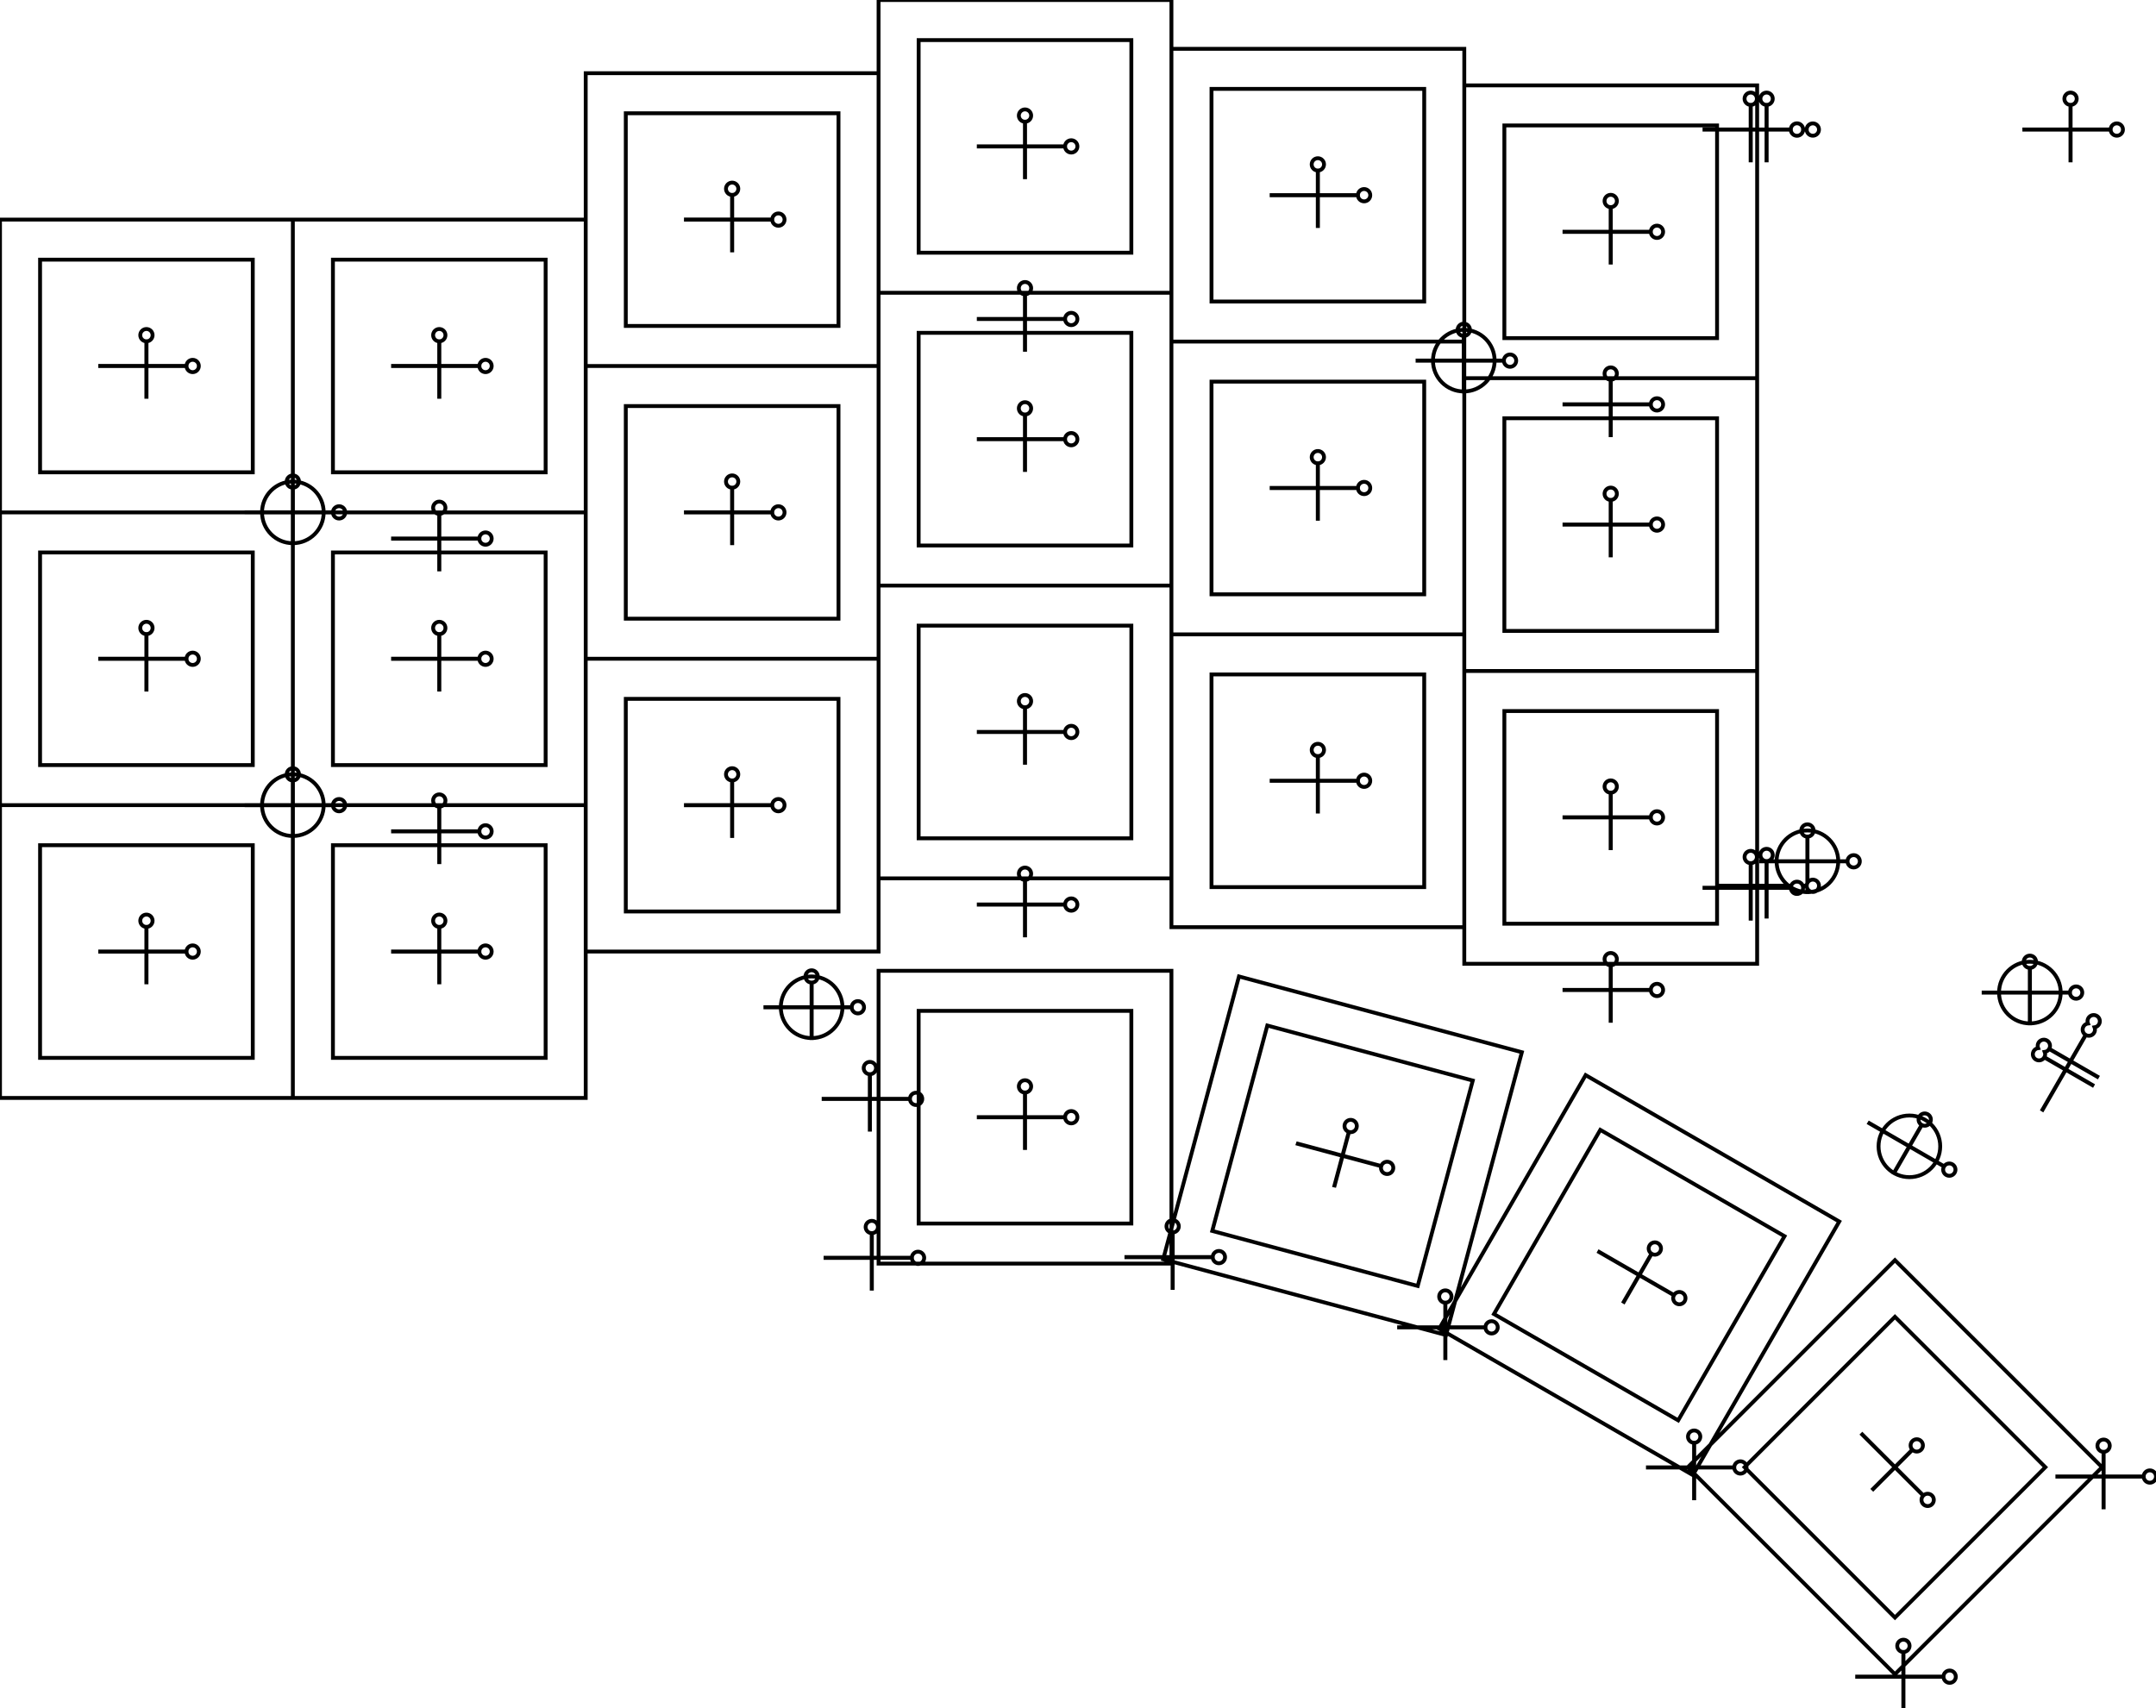
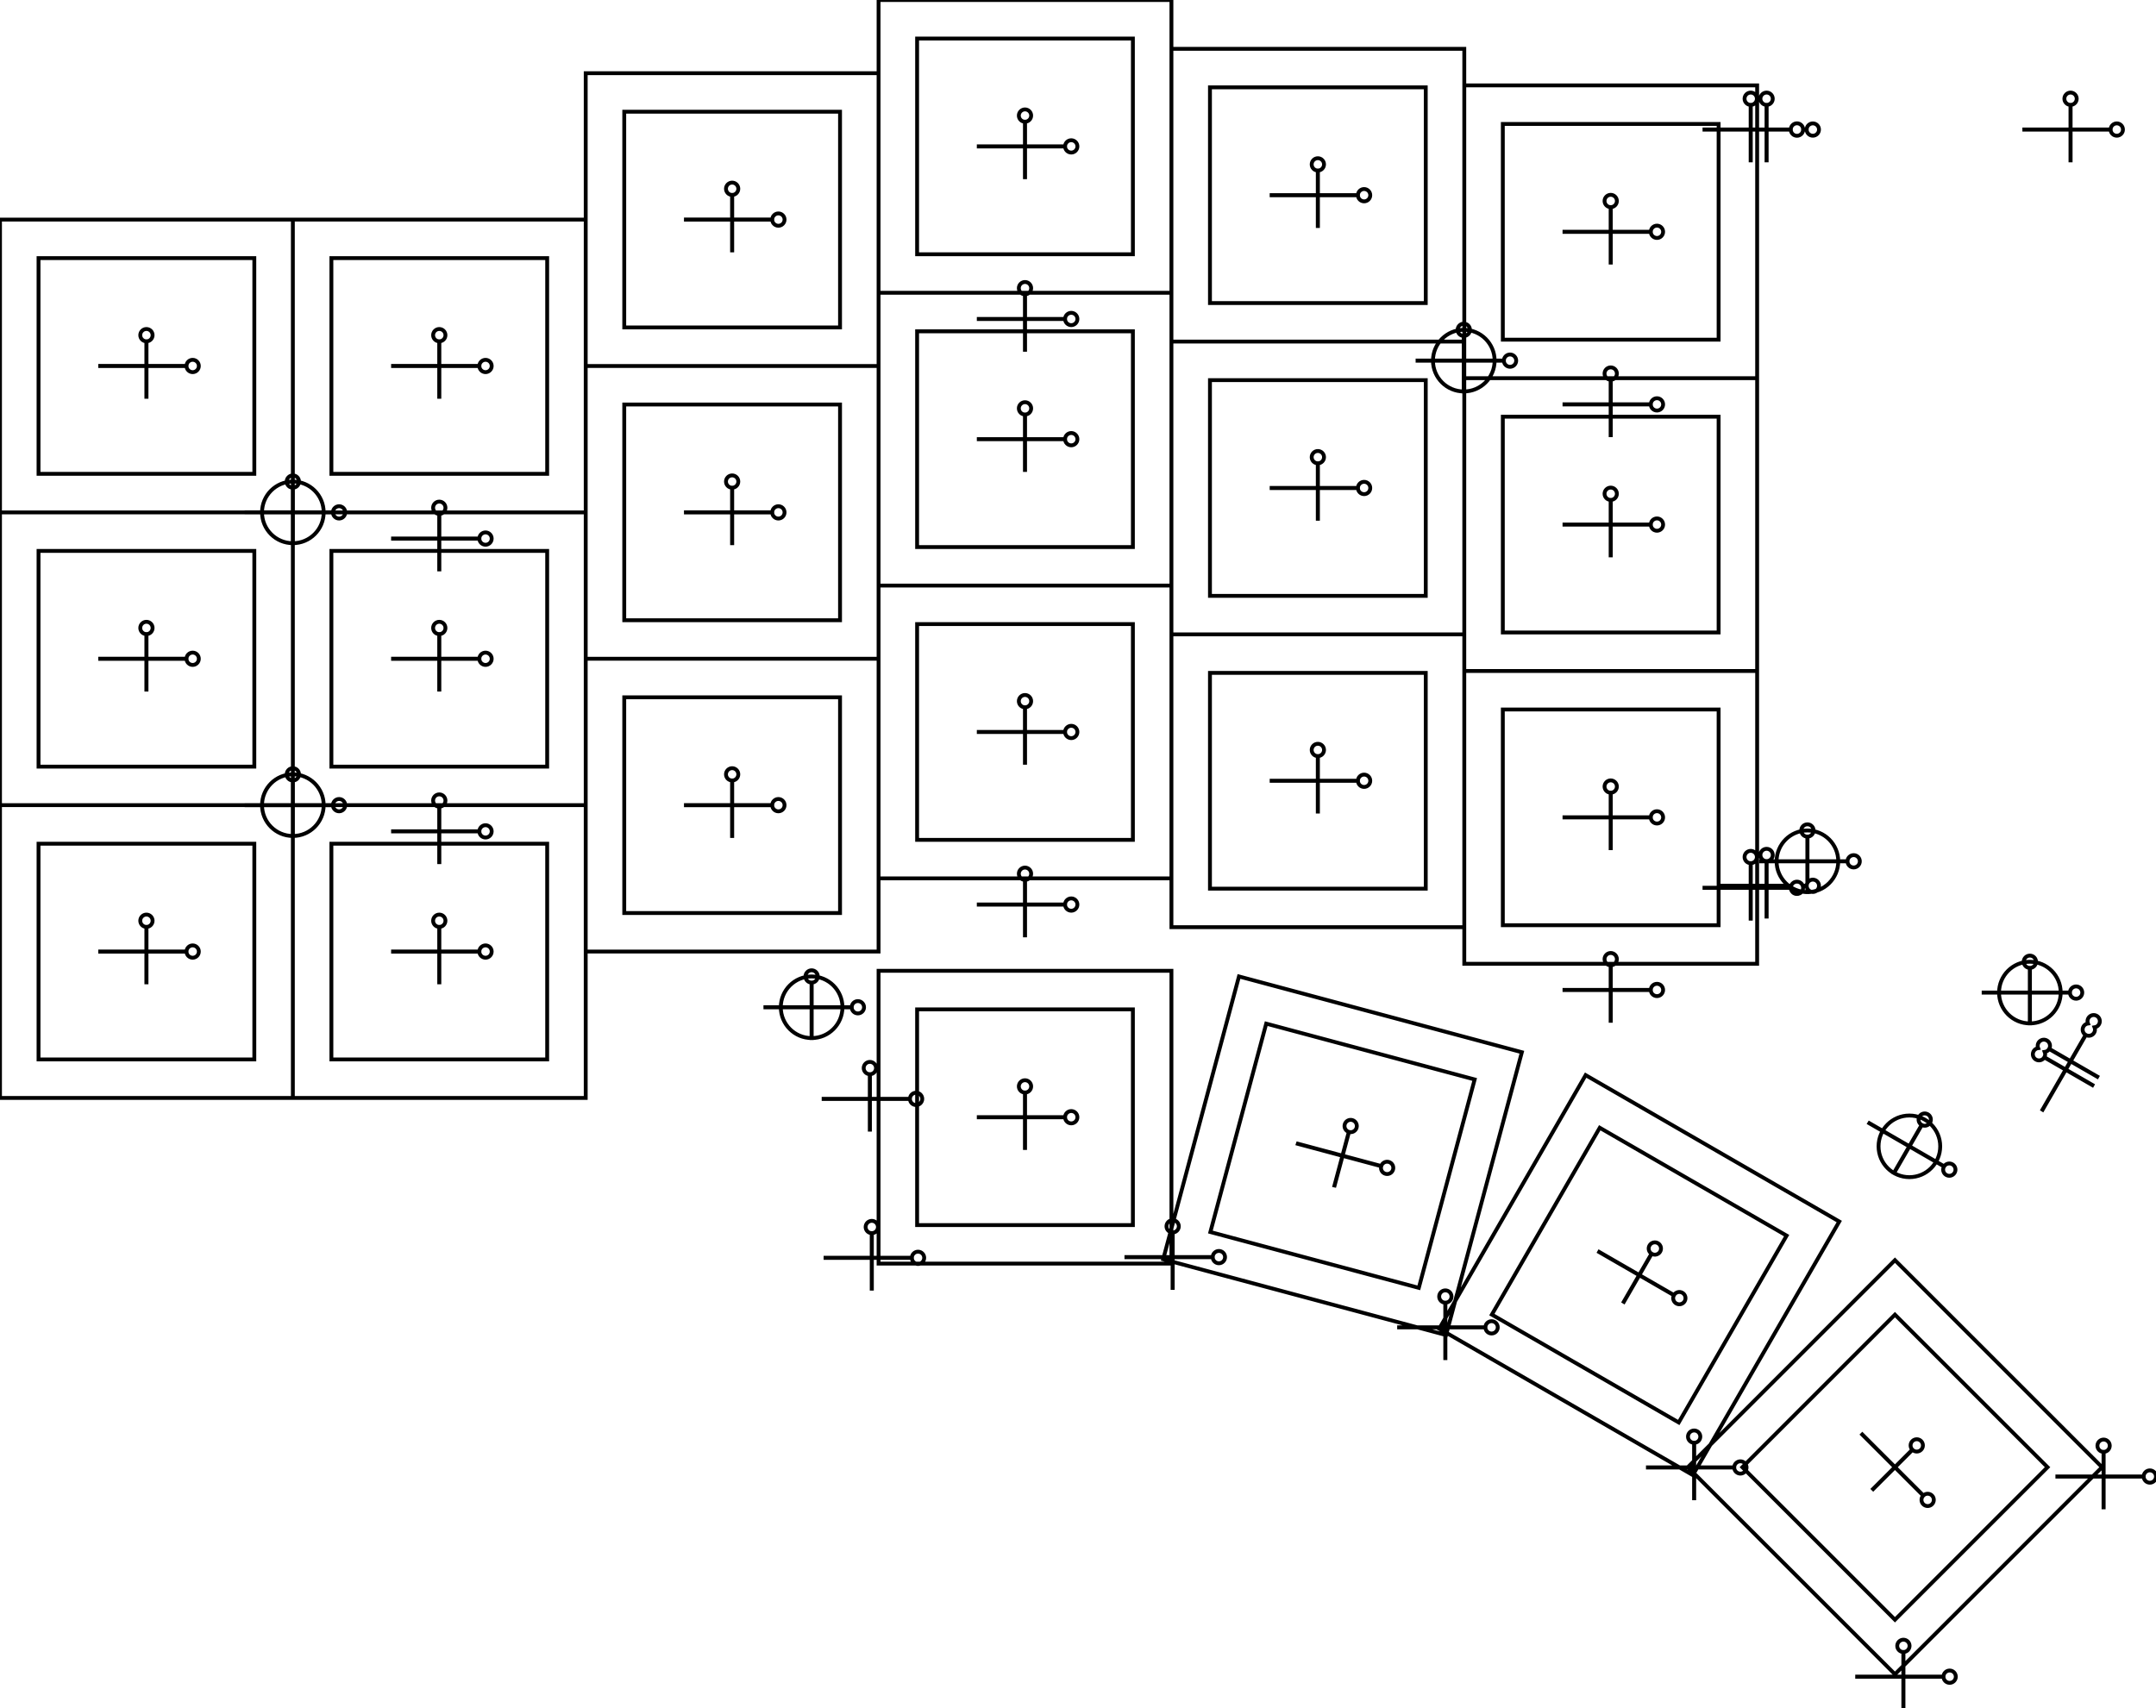
<svg xmlns="http://www.w3.org/2000/svg" width="139.877mm" height="110.806mm" viewBox="0 0 139.877 110.806">
  <g id="svgGroup" stroke-linecap="round" fill-rule="evenodd" font-size="9pt" stroke="#000" stroke-width="0.25mm" fill="none" style="stroke:#000;stroke-width:0.25mm;fill:none">
-     <path d="M 57 4.75 L 38 4.75 L 38 71.25 L 0 71.25 L 0 14.25 L 38 14.25 M 95 60.167 L 76 60.167 L 76 0 L 57 0 L 57 61.75 L 38 61.75 M 76 3.167 L 95 3.167 L 95 62.542 L 114 62.542 L 114 5.542 L 95 5.542 M 75.465 81.718 L 93.818 86.635 L 98.735 68.282 L 80.382 63.365 L 75.465 81.718 Z M 57 82 L 76 82 L 76 63 L 57 63 L 57 82 Z M 109.506 95.212 L 122.941 108.647 L 136.376 95.212 L 122.941 81.777 L 109.506 95.212 Z M 93.374 86.224 L 109.828 95.724 L 119.328 79.269 L 102.874 69.769 L 93.374 86.224 Z M 113.183 95.212 L 122.941 104.97 L 132.699 95.212 L 122.941 85.453 L 113.183 95.212 Z M 96.925 85.272 L 108.877 92.172 L 115.777 80.221 L 103.825 73.321 L 96.925 85.272 Z M 40.6 21.15 L 54.4 21.15 L 54.4 7.35 L 40.6 7.35 L 40.6 21.15 Z M 59.6 16.4 L 73.4 16.4 L 73.4 2.6 L 59.6 2.6 L 59.6 16.4 Z M 78.6 19.567 L 92.4 19.567 L 92.4 5.767 L 78.6 5.767 L 78.6 19.567 Z M 97.6 21.942 L 111.4 21.942 L 111.4 8.142 L 97.6 8.142 L 97.6 21.942 Z M 40.6 59.15 L 54.4 59.15 L 54.4 45.35 L 40.6 45.35 L 40.6 59.15 Z M 40.6 40.15 L 54.4 40.15 L 54.4 26.35 L 40.6 26.35 L 40.6 40.15 Z M 59.6 54.4 L 73.4 54.4 L 73.4 40.6 L 59.6 40.6 L 59.6 54.4 Z M 59.6 35.4 L 73.4 35.4 L 73.4 21.6 L 59.6 21.6 L 59.6 35.4 Z M 78.6 57.567 L 92.4 57.567 L 92.4 43.767 L 78.6 43.767 L 78.6 57.567 Z M 78.6 38.567 L 92.4 38.567 L 92.4 24.767 L 78.6 24.767 L 78.6 38.567 Z M 97.6 59.942 L 111.4 59.942 L 111.4 46.142 L 97.6 46.142 L 97.6 59.942 Z M 97.6 40.942 L 111.4 40.942 L 111.4 27.142 L 97.6 27.142 L 97.6 40.942 Z M 59.6 79.4 L 73.4 79.4 L 73.4 65.6 L 59.6 65.6 L 59.6 79.4 Z M 2.6 68.65 L 16.4 68.65 L 16.4 54.85 L 2.6 54.85 L 2.6 68.65 Z M 2.6 49.65 L 16.4 49.65 L 16.4 35.85 L 2.6 35.85 L 2.6 49.65 Z M 2.6 30.65 L 16.4 30.65 L 16.4 16.85 L 2.6 16.85 L 2.6 30.65 Z M 21.6 68.65 L 35.4 68.65 L 35.4 54.85 L 21.6 54.85 L 21.6 68.65 Z M 21.6 49.65 L 35.4 49.65 L 35.4 35.85 L 21.6 35.85 L 21.6 49.65 Z M 21.6 30.65 L 35.4 30.65 L 35.4 16.85 L 21.6 16.85 L 21.6 30.65 Z M 78.649 79.879 L 91.979 83.451 L 95.551 70.121 L 82.221 66.549 L 78.649 79.879 Z M 111.613 57.487 L 113.578 57.487 L 113.578 57.61 L 110.583 57.61 L 110.583 57.62 L 113.578 57.62 L 113.578 59.615 L 113.588 59.615 L 113.588 57.62 L 114.608 57.62 L 114.608 59.482 L 114.618 59.482 L 114.618 57.62 L 116.183 57.62 A 0.4 0.4 0 1 0 116.962 57.487 L 117.213 57.487 A 0.4 0.4 0 0 0 117.257 57.665 L 117.257 57.893 L 117.267 57.893 L 117.267 57.683 A 0.4 0.4 0 1 0 117.267 57.282 L 117.267 55.898 L 119.862 55.898 A 0.4 0.4 0 1 0 119.862 55.888 L 117.267 55.888 L 117.267 54.293 A 0.4 0.4 0 1 0 117.257 54.293 L 117.257 55.888 L 114.618 55.888 L 114.618 55.882 A 0.4 0.4 0 1 0 114.608 55.882 L 114.608 55.888 L 114.262 55.888 L 114.262 55.898 L 114.608 55.898 L 114.608 57.477 L 113.588 57.477 L 113.588 56.015 A 0.4 0.4 0 1 0 113.578 56.015 L 113.578 57.477 L 111.613 57.477 L 111.613 57.487 Z M 110.583 8.412 L 113.578 8.412 L 113.578 10.407 L 113.588 10.407 L 113.588 8.412 L 114.608 8.412 L 114.608 10.407 L 114.618 10.407 L 114.618 8.412 L 116.183 8.412 A 0.4 0.4 0 0 0 116.983 8.412 L 117.213 8.412 A 0.4 0.4 0 1 0 117.213 8.402 L 116.983 8.402 A 0.4 0.4 0 0 0 116.183 8.402 L 114.618 8.402 L 114.618 6.807 A 0.4 0.4 0 1 0 114.608 6.807 L 114.608 8.402 L 113.588 8.402 L 113.588 6.807 A 0.4 0.4 0 1 0 113.578 6.807 L 113.578 8.402 L 110.583 8.402 L 110.583 8.412 Z M 132.522 72.014 L 134.02 69.42 L 135.748 70.418 L 135.753 70.409 L 134.025 69.411 L 134.335 68.874 L 136.063 69.872 L 136.068 69.863 L 134.34 68.866 L 135.322 67.164 A 0.4 0.4 0 0 0 135.889 66.666 A 0.4 0.4 0 1 0 135.462 66.419 A 0.4 0.4 0 0 0 135.314 67.159 L 134.331 68.861 L 132.95 68.063 A 0.4 0.4 0 1 0 132.23 68.017 A 0.4 0.4 0 1 0 132.63 68.618 L 134.011 69.415 L 132.514 72.009 L 132.522 72.014 Z M 106.913 95.234 L 109.908 95.234 L 109.908 97.229 L 109.918 97.229 L 109.918 95.234 L 112.513 95.234 A 0.4 0.4 0 1 0 112.513 95.224 L 109.918 95.224 L 109.918 93.629 A 0.4 0.4 0 1 0 109.908 93.629 L 109.908 95.224 L 106.913 95.224 L 106.913 95.234 Z M 120.489 108.811 L 123.484 108.811 L 123.484 110.806 L 123.494 110.806 L 123.494 108.811 L 126.089 108.811 A 0.4 0.4 0 1 0 126.089 108.801 L 123.494 108.801 L 123.494 107.206 A 0.4 0.4 0 1 0 123.484 107.206 L 123.484 108.801 L 120.489 108.801 L 120.489 108.811 Z M 133.477 95.823 L 136.472 95.823 L 136.472 97.818 L 136.482 97.818 L 136.482 95.823 L 139.077 95.823 A 0.4 0.4 0 1 0 139.077 95.813 L 136.482 95.813 L 136.482 94.218 A 0.4 0.4 0 1 0 136.472 94.218 L 136.472 95.813 L 133.477 95.813 L 133.477 95.823 Z M 44.5 52.255 L 47.495 52.255 L 47.495 54.25 L 47.505 54.25 L 47.505 52.255 L 50.1 52.255 A 0.4 0.4 0 1 0 50.1 52.245 L 47.505 52.245 L 47.505 50.65 A 0.4 0.4 0 1 0 47.495 50.65 L 47.495 52.245 L 44.5 52.245 L 44.5 52.255 Z M 44.5 33.255 L 47.495 33.255 L 47.495 35.25 L 47.505 35.25 L 47.505 33.255 L 50.1 33.255 A 0.4 0.4 0 1 0 50.1 33.245 L 47.505 33.245 L 47.505 31.65 A 0.4 0.4 0 1 0 47.495 31.65 L 47.495 33.245 L 44.5 33.245 L 44.5 33.255 Z M 63.5 47.505 L 66.495 47.505 L 66.495 49.5 L 66.505 49.5 L 66.505 47.505 L 69.1 47.505 A 0.4 0.4 0 1 0 69.1 47.495 L 66.505 47.495 L 66.505 45.9 A 0.4 0.4 0 1 0 66.495 45.9 L 66.495 47.495 L 63.5 47.495 L 63.5 47.505 Z M 63.5 28.505 L 66.495 28.505 L 66.495 30.5 L 66.505 30.5 L 66.505 28.505 L 69.1 28.505 A 0.4 0.4 0 1 0 69.1 28.495 L 66.505 28.495 L 66.505 26.9 A 0.4 0.4 0 1 0 66.495 26.9 L 66.495 28.495 L 63.5 28.495 L 63.5 28.505 Z M 82.5 50.672 L 85.495 50.672 L 85.495 52.667 L 85.505 52.667 L 85.505 50.672 L 88.1 50.672 A 0.4 0.4 0 1 0 88.1 50.662 L 85.505 50.662 L 85.505 49.067 A 0.4 0.4 0 1 0 85.495 49.067 L 85.495 50.662 L 82.5 50.662 L 82.5 50.672 Z M 82.5 31.672 L 85.495 31.672 L 85.495 33.667 L 85.505 33.667 L 85.505 31.672 L 88.1 31.672 A 0.4 0.4 0 1 0 88.1 31.662 L 85.505 31.662 L 85.505 30.067 A 0.4 0.4 0 1 0 85.495 30.067 L 85.495 31.662 L 82.5 31.662 L 82.5 31.672 Z M 101.5 53.047 L 104.495 53.047 L 104.495 55.042 L 104.505 55.042 L 104.505 53.047 L 107.1 53.047 A 0.4 0.4 0 1 0 107.1 53.037 L 104.505 53.037 L 104.505 51.442 A 0.4 0.4 0 1 0 104.495 51.442 L 104.495 53.037 L 101.5 53.037 L 101.5 53.047 Z M 101.5 34.047 L 104.495 34.047 L 104.495 36.042 L 104.505 36.042 L 104.505 34.047 L 107.1 34.047 A 0.4 0.4 0 1 0 107.1 34.037 L 104.505 34.037 L 104.505 32.442 A 0.4 0.4 0 1 0 104.495 32.442 L 104.495 34.037 L 101.5 34.037 L 101.5 34.047 Z M 63.5 72.505 L 66.495 72.505 L 66.495 74.5 L 66.505 74.5 L 66.505 72.505 L 69.1 72.505 A 0.4 0.4 0 1 0 69.1 72.495 L 66.505 72.495 L 66.505 70.9 A 0.4 0.4 0 1 0 66.495 70.9 L 66.495 72.495 L 63.5 72.495 L 63.5 72.505 Z M 101.5 26.247 L 104.495 26.247 L 104.495 28.242 L 104.505 28.242 L 104.505 26.247 L 107.1 26.247 A 0.4 0.4 0 1 0 107.1 26.237 L 104.505 26.237 L 104.505 24.642 A 0.4 0.4 0 1 0 104.495 24.642 L 104.495 26.237 L 101.5 26.237 L 101.5 26.247 Z M 63.5 58.705 L 66.495 58.705 L 66.495 60.7 L 66.505 60.7 L 66.505 58.705 L 69.1 58.705 A 0.4 0.4 0 1 0 69.1 58.695 L 66.505 58.695 L 66.505 57.1 A 0.4 0.4 0 1 0 66.495 57.1 L 66.495 58.695 L 63.5 58.695 L 63.5 58.705 Z M 101.5 64.247 L 104.495 64.247 L 104.495 66.242 L 104.505 66.242 L 104.505 64.247 L 107.1 64.247 A 0.4 0.4 0 1 0 107.1 64.237 L 104.505 64.237 L 104.505 62.642 A 0.4 0.4 0 1 0 104.495 62.642 L 104.495 64.237 L 101.5 64.237 L 101.5 64.247 Z M 53.435 71.315 L 56.43 71.315 L 56.43 73.31 L 56.44 73.31 L 56.44 71.315 L 59.035 71.315 A 0.4 0.4 0 1 0 59.035 71.305 L 56.44 71.305 L 56.44 69.71 A 0.4 0.4 0 1 0 56.43 69.71 L 56.43 71.305 L 53.435 71.305 L 53.435 71.315 Z M 53.56 81.63 L 56.555 81.63 L 56.555 83.625 L 56.565 83.625 L 56.565 81.63 L 59.16 81.63 A 0.4 0.4 0 1 0 59.16 81.62 L 56.565 81.62 L 56.565 80.025 A 0.4 0.4 0 1 0 56.555 80.025 L 56.555 81.62 L 53.56 81.62 L 53.56 81.63 Z M 73.079 81.584 L 76.074 81.584 L 76.074 83.579 L 76.084 83.579 L 76.084 81.584 L 78.679 81.584 A 0.4 0.4 0 1 0 78.679 81.574 L 76.084 81.574 L 76.084 79.979 A 0.4 0.4 0 1 0 76.074 79.979 L 76.074 81.574 L 73.079 81.574 L 73.079 81.584 Z M 90.771 86.141 L 93.766 86.141 L 93.766 88.136 L 93.776 88.136 L 93.776 86.141 L 96.371 86.141 A 0.4 0.4 0 1 0 96.371 86.131 L 93.776 86.131 L 93.776 84.536 A 0.4 0.4 0 1 0 93.766 84.536 L 93.766 86.131 L 90.771 86.131 L 90.771 86.141 Z M 49.657 65.37 L 52.652 65.37 L 52.652 67.365 L 52.662 67.365 L 52.662 65.37 L 55.257 65.37 A 0.4 0.4 0 1 0 55.257 65.36 L 52.662 65.36 L 52.662 63.765 A 0.4 0.4 0 1 0 52.652 63.765 L 52.652 65.36 L 49.657 65.36 L 49.657 65.37 Z M 128.694 64.417 L 131.689 64.417 L 131.689 66.412 L 131.699 66.412 L 131.699 64.417 L 134.294 64.417 A 0.4 0.4 0 1 0 134.294 64.407 L 131.699 64.407 L 131.699 62.812 A 0.4 0.4 0 1 0 131.689 62.812 L 131.689 64.407 L 128.694 64.407 L 128.694 64.417 Z M 44.5 14.255 L 47.495 14.255 L 47.495 16.25 L 47.505 16.25 L 47.505 14.255 L 50.1 14.255 A 0.4 0.4 0 1 0 50.1 14.245 L 47.505 14.245 L 47.505 12.65 A 0.4 0.4 0 1 0 47.495 12.65 L 47.495 14.245 L 44.5 14.245 L 44.5 14.255 Z M 63.5 9.505 L 66.495 9.505 L 66.495 11.5 L 66.505 11.5 L 66.505 9.505 L 69.1 9.505 A 0.4 0.4 0 1 0 69.1 9.495 L 66.505 9.495 L 66.505 7.9 A 0.4 0.4 0 1 0 66.495 7.9 L 66.495 9.495 L 63.5 9.495 L 63.5 9.505 Z M 82.5 12.672 L 85.495 12.672 L 85.495 14.667 L 85.505 14.667 L 85.505 12.672 L 88.1 12.672 A 0.4 0.4 0 1 0 88.1 12.662 L 85.505 12.662 L 85.505 11.067 A 0.4 0.4 0 1 0 85.495 11.067 L 85.495 12.662 L 82.5 12.662 L 82.5 12.672 Z M 101.5 15.047 L 104.495 15.047 L 104.495 17.042 L 104.505 17.042 L 104.505 15.047 L 107.1 15.047 A 0.4 0.4 0 1 0 107.1 15.037 L 104.505 15.037 L 104.505 13.442 A 0.4 0.4 0 1 0 104.495 13.442 L 104.495 15.037 L 101.5 15.037 L 101.5 15.047 Z M 63.5 20.705 L 66.495 20.705 L 66.495 22.7 L 66.505 22.7 L 66.505 20.705 L 69.1 20.705 A 0.4 0.4 0 1 0 69.1 20.695 L 66.505 20.695 L 66.505 19.1 A 0.4 0.4 0 1 0 66.495 19.1 L 66.495 20.695 L 63.5 20.695 L 63.5 20.705 Z M 131.333 8.412 L 134.328 8.412 L 134.328 10.407 L 134.338 10.407 L 134.338 8.412 L 136.933 8.412 A 0.4 0.4 0 1 0 136.933 8.402 L 134.338 8.402 L 134.338 6.807 A 0.4 0.4 0 1 0 134.328 6.807 L 134.328 8.402 L 131.333 8.402 L 131.333 8.412 Z M 91.968 23.408 L 94.963 23.408 L 94.963 25.403 L 94.973 25.403 L 94.973 23.408 L 97.568 23.408 A 0.4 0.4 0 1 0 97.568 23.398 L 94.973 23.398 L 94.973 21.803 A 0.4 0.4 0 1 0 94.963 21.803 L 94.963 23.398 L 91.968 23.398 L 91.968 23.408 Z M 6.5 61.755 L 9.495 61.755 L 9.495 63.75 L 9.505 63.75 L 9.505 61.755 L 12.1 61.755 A 0.4 0.4 0 1 0 12.1 61.745 L 9.505 61.745 L 9.505 60.15 A 0.4 0.4 0 1 0 9.495 60.15 L 9.495 61.745 L 6.5 61.745 L 6.5 61.755 Z M 6.5 42.755 L 9.495 42.755 L 9.495 44.75 L 9.505 44.75 L 9.505 42.755 L 12.1 42.755 A 0.4 0.4 0 1 0 12.1 42.745 L 9.505 42.745 L 9.505 41.15 A 0.4 0.4 0 1 0 9.495 41.15 L 9.495 42.745 L 6.5 42.745 L 6.5 42.755 Z M 25.5 61.755 L 28.495 61.755 L 28.495 63.75 L 28.505 63.75 L 28.505 61.755 L 31.1 61.755 A 0.4 0.4 0 1 0 31.1 61.745 L 28.505 61.745 L 28.505 60.15 A 0.4 0.4 0 1 0 28.495 60.15 L 28.495 61.745 L 25.5 61.745 L 25.5 61.755 Z M 25.5 42.755 L 28.495 42.755 L 28.495 44.75 L 28.505 44.75 L 28.505 42.755 L 31.1 42.755 A 0.4 0.4 0 1 0 31.1 42.745 L 28.505 42.745 L 28.505 41.15 A 0.4 0.4 0 1 0 28.495 41.15 L 28.495 42.745 L 25.5 42.745 L 25.5 42.755 Z M 25.5 34.955 L 28.495 34.955 L 28.495 36.95 L 28.505 36.95 L 28.505 34.955 L 31.1 34.955 A 0.4 0.4 0 1 0 31.1 34.945 L 28.505 34.945 L 28.505 33.35 A 0.4 0.4 0 1 0 28.495 33.35 L 28.495 34.945 L 25.5 34.945 L 25.5 34.955 Z M 25.5 53.955 L 28.495 53.955 L 28.495 55.95 L 28.505 55.95 L 28.505 53.955 L 31.1 53.955 A 0.4 0.4 0 1 0 31.1 53.945 L 28.505 53.945 L 28.505 52.35 A 0.4 0.4 0 1 0 28.495 52.35 L 28.495 53.945 L 25.5 53.945 L 25.5 53.955 Z M 16 33.255 L 18.995 33.255 L 18.995 35.25 L 19.005 35.25 L 19.005 33.255 L 21.6 33.255 A 0.4 0.4 0 1 0 21.6 33.245 L 19.005 33.245 L 19.005 31.65 A 0.4 0.4 0 1 0 18.995 31.65 L 18.995 33.245 L 16 33.245 L 16 33.255 Z M 16 52.255 L 18.995 52.255 L 18.995 54.25 L 19.005 54.25 L 19.005 52.255 L 21.6 52.255 A 0.4 0.4 0 1 0 21.6 52.245 L 19.005 52.245 L 19.005 50.65 A 0.4 0.4 0 1 0 18.995 50.65 L 18.995 52.245 L 16 52.245 L 16 52.255 Z M 6.5 23.755 L 9.495 23.755 L 9.495 25.75 L 9.505 25.75 L 9.505 23.755 L 12.1 23.755 A 0.4 0.4 0 1 0 12.1 23.745 L 9.505 23.745 L 9.505 22.15 A 0.4 0.4 0 1 0 9.495 22.15 L 9.495 23.745 L 6.5 23.745 L 6.5 23.755 Z M 25.5 23.755 L 28.495 23.755 L 28.495 25.75 L 28.505 25.75 L 28.505 23.755 L 31.1 23.755 A 0.4 0.4 0 1 0 31.1 23.745 L 28.505 23.745 L 28.505 22.15 A 0.4 0.4 0 1 0 28.495 22.15 L 28.495 23.745 L 25.5 23.745 L 25.5 23.755 Z M 120.816 93.094 L 122.934 95.212 L 121.523 96.622 L 121.53 96.629 L 122.941 95.219 L 124.776 97.054 A 0.4 0.4 0 1 0 124.783 97.047 L 122.948 95.212 L 124.076 94.084 A 0.4 0.4 0 1 0 124.069 94.077 L 122.941 95.204 L 120.823 93.087 L 120.816 93.094 Z M 84.201 74.228 L 87.094 75.004 L 86.578 76.931 L 86.587 76.933 L 87.104 75.006 L 89.61 75.678 A 0.4 0.4 0 1 0 89.613 75.668 L 87.106 74.996 L 87.519 73.456 A 0.4 0.4 0 1 0 87.509 73.453 L 87.096 74.994 L 84.204 74.219 L 84.201 74.228 Z M 103.75 81.251 L 106.344 82.748 L 105.347 84.476 L 105.355 84.481 L 106.353 82.753 L 108.6 84.051 A 0.4 0.4 0 1 0 108.605 84.042 L 106.358 82.745 L 107.155 81.363 A 0.4 0.4 0 1 0 107.147 81.358 L 106.349 82.74 L 103.755 81.242 L 103.75 81.251 Z M 121.277 72.894 L 123.87 74.392 L 122.873 76.12 L 122.882 76.125 L 123.879 74.397 L 126.126 75.694 A 0.4 0.4 0 1 0 126.131 75.686 L 123.884 74.388 L 124.682 73.007 A 0.4 0.4 0 1 0 124.673 73.002 L 123.875 74.383 L 121.282 72.886 L 121.277 72.894 Z M 19 33.25 m -2 0 a 2 2 0 0 1 4 0 a 2 2 0 0 1 -4 0 z M 19 52.25 m -2 0 a 2 2 0 0 1 4 0 a 2 2 0 0 1 -4 0 z M 94.968 23.403 m -2 0 a 2 2 0 0 1 4 0 a 2 2 0 0 1 -4 0 z M 52.657 65.365 m -2 0 a 2 2 0 0 1 4 0 a 2 2 0 0 1 -4 0 z M 123.877 74.39 m -2 0 a 2 2 0 0 1 4 0 a 2 2 0 0 1 -4 0 z M 117.262 55.893 m -2 0 a 2 2 0 0 1 4 0 a 2 2 0 0 1 -4 0 z M 131.694 64.412 m -2 0 a 2 2 0 0 1 4 0 a 2 2 0 0 1 -4 0 z M 117.213 57.477 L 116.959 57.477 A 0.4 0.4 0 0 0 116.207 57.477 L 114.618 57.477 L 114.618 55.898 L 117.257 55.898 L 117.257 57.3 A 0.4 0.4 0 0 0 117.213 57.477 Z M 134.326 68.869 L 134.016 69.406 L 132.635 68.609 A 0.4 0.4 0 0 0 132.657 68.264 A 0.4 0.4 0 0 0 132.945 68.072 L 134.326 68.869 Z M 114.618 57.487 L 116.204 57.487 A 0.4 0.4 0 0 0 116.183 57.61 L 114.618 57.61 L 114.618 57.487 Z M 113.588 57.487 L 114.608 57.487 L 114.608 57.61 L 113.588 57.61 L 113.588 57.487 Z M 19 71.25 19 14.25 M 0 52.25 38 52.25 M 0 33.25 38 33.25 M 38 42.75 57 42.75 M 38 23.75 57 23.75 M 57 57 76 57 M 57 38 76 38 M 57 19 76 19 M 76 41.167 95 41.167 M 76 22.167 95 22.167 M 95 43.542 114 43.542 M 95 24.542 114 24.542" vector-effect="non-scaling-stroke" />
+     <path d="M 57 4.75 L 38 4.75 L 38 71.25 L 0 71.25 L 0 14.25 L 38 14.25 M 95 60.167 L 76 60.167 L 76 0 L 57 0 L 57 61.75 L 38 61.75 M 76 3.167 L 95 3.167 L 95 62.542 L 114 62.542 L 114 5.542 L 95 5.542 M 75.465 81.718 L 93.818 86.635 L 98.735 68.282 L 80.382 63.365 L 75.465 81.718 Z M 57 82 L 76 82 L 76 63 L 57 63 L 57 82 Z M 109.506 95.212 L 122.941 108.647 L 136.376 95.212 L 122.941 81.777 L 109.506 95.212 Z M 93.374 86.224 L 109.828 95.724 L 119.328 79.269 L 102.874 69.769 L 93.374 86.224 Z M 78.527 79.95 L 92.05 83.573 L 95.673 70.05 L 82.15 66.427 L 78.527 79.95 Z M 2.5 68.75 L 16.5 68.75 L 16.5 54.75 L 2.5 54.75 L 2.5 68.75 Z M 2.5 49.75 L 16.5 49.75 L 16.5 35.75 L 2.5 35.75 L 2.5 49.75 Z M 2.5 30.75 L 16.5 30.75 L 16.5 16.75 L 2.5 16.75 L 2.5 30.75 Z M 21.5 68.75 L 35.5 68.75 L 35.5 54.75 L 21.5 54.75 L 21.5 68.75 Z M 21.5 49.75 L 35.5 49.75 L 35.5 35.75 L 21.5 35.75 L 21.5 49.75 Z M 21.5 30.75 L 35.5 30.75 L 35.5 16.75 L 21.5 16.75 L 21.5 30.75 Z M 40.5 59.25 L 54.5 59.25 L 54.5 45.25 L 40.5 45.25 L 40.5 59.25 Z M 40.5 40.25 L 54.5 40.25 L 54.5 26.25 L 40.5 26.25 L 40.5 40.25 Z M 40.5 21.25 L 54.5 21.25 L 54.5 7.25 L 40.5 7.25 L 40.5 21.25 Z M 59.5 54.5 L 73.5 54.5 L 73.5 40.5 L 59.5 40.5 L 59.5 54.5 Z M 59.5 35.5 L 73.5 35.5 L 73.5 21.5 L 59.5 21.5 L 59.5 35.5 Z M 59.5 16.5 L 73.5 16.5 L 73.5 2.5 L 59.5 2.5 L 59.5 16.5 Z M 78.5 57.667 L 92.5 57.667 L 92.5 43.667 L 78.5 43.667 L 78.5 57.667 Z M 78.5 38.667 L 92.5 38.667 L 92.5 24.667 L 78.5 24.667 L 78.5 38.667 Z M 78.5 19.667 L 92.5 19.667 L 92.5 5.667 L 78.5 5.667 L 78.5 19.667 Z M 97.5 60.042 L 111.5 60.042 L 111.5 46.042 L 97.5 46.042 L 97.5 60.042 Z M 97.5 41.042 L 111.5 41.042 L 111.5 27.042 L 97.5 27.042 L 97.5 41.042 Z M 97.5 22.042 L 111.5 22.042 L 111.5 8.042 L 97.5 8.042 L 97.5 22.042 Z M 59.5 79.5 L 73.5 79.5 L 73.5 65.5 L 59.5 65.5 L 59.5 79.5 Z M 96.789 85.309 L 108.913 92.309 L 115.913 80.184 L 103.789 73.184 L 96.789 85.309 Z M 113.042 95.212 L 122.941 105.111 L 132.841 95.212 L 122.941 85.312 L 113.042 95.212 Z M 111.613 57.487 L 113.578 57.487 L 113.578 57.61 L 110.583 57.61 L 110.583 57.62 L 113.578 57.62 L 113.578 59.615 L 113.588 59.615 L 113.588 57.62 L 114.608 57.62 L 114.608 59.482 L 114.618 59.482 L 114.618 57.62 L 116.183 57.62 A 0.4 0.4 0 1 0 116.962 57.487 L 117.213 57.487 A 0.4 0.4 0 0 0 117.257 57.665 L 117.257 57.893 L 117.267 57.893 L 117.267 57.683 A 0.4 0.4 0 1 0 117.267 57.282 L 117.267 55.898 L 119.862 55.898 A 0.4 0.4 0 1 0 119.862 55.888 L 117.267 55.888 L 117.267 54.293 A 0.4 0.4 0 1 0 117.257 54.293 L 117.257 55.888 L 114.618 55.888 L 114.618 55.882 A 0.4 0.4 0 1 0 114.608 55.882 L 114.608 55.888 L 114.262 55.888 L 114.262 55.898 L 114.608 55.898 L 114.608 57.477 L 113.588 57.477 L 113.588 56.015 A 0.4 0.4 0 1 0 113.578 56.015 L 113.578 57.477 L 111.613 57.477 L 111.613 57.487 Z M 110.583 8.412 L 113.578 8.412 L 113.578 10.407 L 113.588 10.407 L 113.588 8.412 L 114.608 8.412 L 114.608 10.407 L 114.618 10.407 L 114.618 8.412 L 116.183 8.412 A 0.4 0.4 0 0 0 116.983 8.412 L 117.213 8.412 A 0.4 0.4 0 1 0 117.213 8.402 L 116.983 8.402 A 0.4 0.4 0 0 0 116.183 8.402 L 114.618 8.402 L 114.618 6.807 A 0.4 0.4 0 1 0 114.608 6.807 L 114.608 8.402 L 113.588 8.402 L 113.588 6.807 A 0.4 0.4 0 1 0 113.578 6.807 L 113.578 8.402 L 110.583 8.402 L 110.583 8.412 Z M 132.522 72.014 L 134.02 69.42 L 135.748 70.418 L 135.753 70.409 L 134.025 69.411 L 134.335 68.874 L 136.063 69.872 L 136.068 69.863 L 134.34 68.866 L 135.322 67.164 A 0.4 0.4 0 0 0 135.889 66.666 A 0.4 0.4 0 1 0 135.462 66.419 A 0.4 0.4 0 0 0 135.314 67.159 L 134.331 68.861 L 132.95 68.063 A 0.4 0.4 0 1 0 132.23 68.017 A 0.4 0.4 0 1 0 132.63 68.618 L 134.011 69.415 L 132.514 72.009 L 132.522 72.014 Z M 106.913 95.234 L 109.908 95.234 L 109.908 97.229 L 109.918 97.229 L 109.918 95.234 L 112.513 95.234 A 0.4 0.4 0 1 0 112.513 95.224 L 109.918 95.224 L 109.918 93.629 A 0.4 0.4 0 1 0 109.908 93.629 L 109.908 95.224 L 106.913 95.224 L 106.913 95.234 Z M 120.489 108.811 L 123.484 108.811 L 123.484 110.806 L 123.494 110.806 L 123.494 108.811 L 126.089 108.811 A 0.4 0.4 0 1 0 126.089 108.801 L 123.494 108.801 L 123.494 107.206 A 0.4 0.4 0 1 0 123.484 107.206 L 123.484 108.801 L 120.489 108.801 L 120.489 108.811 Z M 133.477 95.823 L 136.472 95.823 L 136.472 97.818 L 136.482 97.818 L 136.482 95.823 L 139.077 95.823 A 0.4 0.4 0 1 0 139.077 95.813 L 136.482 95.813 L 136.482 94.218 A 0.4 0.4 0 1 0 136.472 94.218 L 136.472 95.813 L 133.477 95.813 L 133.477 95.823 Z M 44.5 52.255 L 47.495 52.255 L 47.495 54.25 L 47.505 54.25 L 47.505 52.255 L 50.1 52.255 A 0.4 0.4 0 1 0 50.1 52.245 L 47.505 52.245 L 47.505 50.65 A 0.4 0.4 0 1 0 47.495 50.65 L 47.495 52.245 L 44.5 52.245 L 44.5 52.255 Z M 44.5 33.255 L 47.495 33.255 L 47.495 35.25 L 47.505 35.25 L 47.505 33.255 L 50.1 33.255 A 0.4 0.4 0 1 0 50.1 33.245 L 47.505 33.245 L 47.505 31.65 A 0.4 0.4 0 1 0 47.495 31.65 L 47.495 33.245 L 44.5 33.245 L 44.5 33.255 Z M 63.5 47.505 L 66.495 47.505 L 66.495 49.5 L 66.505 49.5 L 66.505 47.505 L 69.1 47.505 A 0.4 0.4 0 1 0 69.1 47.495 L 66.505 47.495 L 66.505 45.9 A 0.4 0.4 0 1 0 66.495 45.9 L 66.495 47.495 L 63.5 47.495 L 63.5 47.505 Z M 63.5 28.505 L 66.495 28.505 L 66.495 30.5 L 66.505 30.5 L 66.505 28.505 L 69.1 28.505 A 0.4 0.4 0 1 0 69.1 28.495 L 66.505 28.495 L 66.505 26.9 A 0.4 0.4 0 1 0 66.495 26.9 L 66.495 28.495 L 63.5 28.495 L 63.5 28.505 Z M 82.5 50.672 L 85.495 50.672 L 85.495 52.667 L 85.505 52.667 L 85.505 50.672 L 88.1 50.672 A 0.4 0.4 0 1 0 88.1 50.662 L 85.505 50.662 L 85.505 49.067 A 0.4 0.4 0 1 0 85.495 49.067 L 85.495 50.662 L 82.5 50.662 L 82.5 50.672 Z M 82.5 31.672 L 85.495 31.672 L 85.495 33.667 L 85.505 33.667 L 85.505 31.672 L 88.1 31.672 A 0.4 0.4 0 1 0 88.1 31.662 L 85.505 31.662 L 85.505 30.067 A 0.4 0.4 0 1 0 85.495 30.067 L 85.495 31.662 L 82.5 31.662 L 82.5 31.672 Z M 101.5 53.047 L 104.495 53.047 L 104.495 55.042 L 104.505 55.042 L 104.505 53.047 L 107.1 53.047 A 0.4 0.4 0 1 0 107.1 53.037 L 104.505 53.037 L 104.505 51.442 A 0.4 0.4 0 1 0 104.495 51.442 L 104.495 53.037 L 101.5 53.037 L 101.5 53.047 Z M 101.5 34.047 L 104.495 34.047 L 104.495 36.042 L 104.505 36.042 L 104.505 34.047 L 107.1 34.047 A 0.4 0.4 0 1 0 107.1 34.037 L 104.505 34.037 L 104.505 32.442 A 0.4 0.4 0 1 0 104.495 32.442 L 104.495 34.037 L 101.5 34.037 L 101.5 34.047 Z M 63.5 72.505 L 66.495 72.505 L 66.495 74.5 L 66.505 74.5 L 66.505 72.505 L 69.1 72.505 A 0.4 0.4 0 1 0 69.1 72.495 L 66.505 72.495 L 66.505 70.9 A 0.4 0.4 0 1 0 66.495 70.9 L 66.495 72.495 L 63.5 72.495 L 63.5 72.505 Z M 101.5 26.247 L 104.495 26.247 L 104.495 28.242 L 104.505 28.242 L 104.505 26.247 L 107.1 26.247 A 0.4 0.4 0 1 0 107.1 26.237 L 104.505 26.237 L 104.505 24.642 A 0.4 0.4 0 1 0 104.495 24.642 L 104.495 26.237 L 101.5 26.237 L 101.5 26.247 Z M 63.5 58.705 L 66.495 58.705 L 66.495 60.7 L 66.505 60.7 L 66.505 58.705 L 69.1 58.705 A 0.4 0.4 0 1 0 69.1 58.695 L 66.505 58.695 L 66.505 57.1 A 0.4 0.4 0 1 0 66.495 57.1 L 66.495 58.695 L 63.5 58.695 L 63.5 58.705 Z M 101.5 64.247 L 104.495 64.247 L 104.495 66.242 L 104.505 66.242 L 104.505 64.247 L 107.1 64.247 A 0.4 0.4 0 1 0 107.1 64.237 L 104.505 64.237 L 104.505 62.642 A 0.4 0.4 0 1 0 104.495 62.642 L 104.495 64.237 L 101.5 64.237 L 101.5 64.247 Z M 53.435 71.315 L 56.43 71.315 L 56.43 73.31 L 56.44 73.31 L 56.44 71.315 L 59.035 71.315 A 0.4 0.4 0 1 0 59.035 71.305 L 56.44 71.305 L 56.44 69.71 A 0.4 0.4 0 1 0 56.43 69.71 L 56.43 71.305 L 53.435 71.305 L 53.435 71.315 Z M 53.56 81.63 L 56.555 81.63 L 56.555 83.625 L 56.565 83.625 L 56.565 81.63 L 59.16 81.63 A 0.4 0.4 0 1 0 59.16 81.62 L 56.565 81.62 L 56.565 80.025 A 0.4 0.4 0 1 0 56.555 80.025 L 56.555 81.62 L 53.56 81.62 L 53.56 81.63 Z M 73.079 81.584 L 76.074 81.584 L 76.074 83.579 L 76.084 83.579 L 76.084 81.584 L 78.679 81.584 A 0.4 0.4 0 1 0 78.679 81.574 L 76.084 81.574 L 76.084 79.979 A 0.4 0.4 0 1 0 76.074 79.979 L 76.074 81.574 L 73.079 81.574 L 73.079 81.584 Z M 90.771 86.141 L 93.766 86.141 L 93.766 88.136 L 93.776 88.136 L 93.776 86.141 L 96.371 86.141 A 0.4 0.4 0 1 0 96.371 86.131 L 93.776 86.131 L 93.776 84.536 A 0.4 0.4 0 1 0 93.766 84.536 L 93.766 86.131 L 90.771 86.131 L 90.771 86.141 Z M 49.657 65.37 L 52.652 65.37 L 52.652 67.365 L 52.662 67.365 L 52.662 65.37 L 55.257 65.37 A 0.4 0.4 0 1 0 55.257 65.36 L 52.662 65.36 L 52.662 63.765 A 0.4 0.4 0 1 0 52.652 63.765 L 52.652 65.36 L 49.657 65.36 L 49.657 65.37 Z M 128.694 64.417 L 131.689 64.417 L 131.689 66.412 L 131.699 66.412 L 131.699 64.417 L 134.294 64.417 A 0.4 0.4 0 1 0 134.294 64.407 L 131.699 64.407 L 131.699 62.812 A 0.4 0.4 0 1 0 131.689 62.812 L 131.689 64.407 L 128.694 64.407 L 128.694 64.417 Z M 44.5 14.255 L 47.495 14.255 L 47.495 16.25 L 47.505 16.25 L 47.505 14.255 L 50.1 14.255 A 0.4 0.4 0 1 0 50.1 14.245 L 47.505 14.245 L 47.505 12.65 A 0.4 0.4 0 1 0 47.495 12.65 L 47.495 14.245 L 44.5 14.245 L 44.5 14.255 Z M 63.5 9.505 L 66.495 9.505 L 66.495 11.5 L 66.505 11.5 L 66.505 9.505 L 69.1 9.505 A 0.4 0.4 0 1 0 69.1 9.495 L 66.505 9.495 L 66.505 7.9 A 0.4 0.4 0 1 0 66.495 7.9 L 66.495 9.495 L 63.5 9.495 L 63.5 9.505 Z M 82.5 12.672 L 85.495 12.672 L 85.495 14.667 L 85.505 14.667 L 85.505 12.672 L 88.1 12.672 A 0.4 0.4 0 1 0 88.1 12.662 L 85.505 12.662 L 85.505 11.067 A 0.4 0.4 0 1 0 85.495 11.067 L 85.495 12.662 L 82.5 12.662 L 82.5 12.672 Z M 101.5 15.047 L 104.495 15.047 L 104.495 17.042 L 104.505 17.042 L 104.505 15.047 L 107.1 15.047 A 0.4 0.4 0 1 0 107.1 15.037 L 104.505 15.037 L 104.505 13.442 A 0.4 0.4 0 1 0 104.495 13.442 L 104.495 15.037 L 101.5 15.037 L 101.5 15.047 Z M 63.5 20.705 L 66.495 20.705 L 66.495 22.7 L 66.505 22.7 L 66.505 20.705 L 69.1 20.705 A 0.4 0.4 0 1 0 69.1 20.695 L 66.505 20.695 L 66.505 19.1 A 0.4 0.4 0 1 0 66.495 19.1 L 66.495 20.695 L 63.5 20.695 L 63.5 20.705 Z M 131.333 8.412 L 134.328 8.412 L 134.328 10.407 L 134.338 10.407 L 134.338 8.412 L 136.933 8.412 A 0.4 0.4 0 1 0 136.933 8.402 L 134.338 8.402 L 134.338 6.807 A 0.4 0.4 0 1 0 134.328 6.807 L 134.328 8.402 L 131.333 8.402 L 131.333 8.412 Z M 91.968 23.408 L 94.963 23.408 L 94.963 25.403 L 94.973 25.403 L 94.973 23.408 L 97.568 23.408 A 0.4 0.4 0 1 0 97.568 23.398 L 94.973 23.398 L 94.973 21.803 A 0.4 0.4 0 1 0 94.963 21.803 L 94.963 23.398 L 91.968 23.398 L 91.968 23.408 Z M 6.5 61.755 L 9.495 61.755 L 9.495 63.75 L 9.505 63.75 L 9.505 61.755 L 12.1 61.755 A 0.4 0.4 0 1 0 12.1 61.745 L 9.505 61.745 L 9.505 60.15 A 0.4 0.4 0 1 0 9.495 60.15 L 9.495 61.745 L 6.5 61.745 L 6.5 61.755 Z M 6.5 42.755 L 9.495 42.755 L 9.495 44.75 L 9.505 44.75 L 9.505 42.755 L 12.1 42.755 A 0.4 0.4 0 1 0 12.1 42.745 L 9.505 42.745 L 9.505 41.15 A 0.4 0.4 0 1 0 9.495 41.15 L 9.495 42.745 L 6.5 42.745 L 6.5 42.755 Z M 25.5 61.755 L 28.495 61.755 L 28.495 63.75 L 28.505 63.75 L 28.505 61.755 L 31.1 61.755 A 0.4 0.4 0 1 0 31.1 61.745 L 28.505 61.745 L 28.505 60.15 A 0.4 0.4 0 1 0 28.495 60.15 L 28.495 61.745 L 25.5 61.745 L 25.5 61.755 Z M 25.5 42.755 L 28.495 42.755 L 28.495 44.75 L 28.505 44.75 L 28.505 42.755 L 31.1 42.755 A 0.4 0.4 0 1 0 31.1 42.745 L 28.505 42.745 L 28.505 41.15 A 0.4 0.4 0 1 0 28.495 41.15 L 28.495 42.745 L 25.5 42.745 L 25.5 42.755 Z M 25.5 34.955 L 28.495 34.955 L 28.495 36.95 L 28.505 36.95 L 28.505 34.955 L 31.1 34.955 A 0.4 0.4 0 1 0 31.1 34.945 L 28.505 34.945 L 28.505 33.35 A 0.4 0.4 0 1 0 28.495 33.35 L 28.495 34.945 L 25.5 34.945 L 25.5 34.955 Z M 25.5 53.955 L 28.495 53.955 L 28.495 55.95 L 28.505 55.95 L 28.505 53.955 L 31.1 53.955 A 0.4 0.4 0 1 0 31.1 53.945 L 28.505 53.945 L 28.505 52.35 A 0.4 0.4 0 1 0 28.495 52.35 L 28.495 53.945 L 25.5 53.945 L 25.5 53.955 Z M 16 33.255 L 18.995 33.255 L 18.995 35.25 L 19.005 35.25 L 19.005 33.255 L 21.6 33.255 A 0.4 0.4 0 1 0 21.6 33.245 L 19.005 33.245 L 19.005 31.65 A 0.4 0.4 0 1 0 18.995 31.65 L 18.995 33.245 L 16 33.245 L 16 33.255 Z M 16 52.255 L 18.995 52.255 L 18.995 54.25 L 19.005 54.25 L 19.005 52.255 L 21.6 52.255 A 0.4 0.4 0 1 0 21.6 52.245 L 19.005 52.245 L 19.005 50.65 A 0.4 0.4 0 1 0 18.995 50.65 L 18.995 52.245 L 16 52.245 L 16 52.255 Z M 6.5 23.755 L 9.495 23.755 L 9.495 25.75 L 9.505 25.75 L 9.505 23.755 L 12.1 23.755 A 0.4 0.4 0 1 0 12.1 23.745 L 9.505 23.745 L 9.505 22.15 A 0.4 0.4 0 1 0 9.495 22.15 L 9.495 23.745 L 6.5 23.745 L 6.5 23.755 Z M 25.5 23.755 L 28.495 23.755 L 28.495 25.75 L 28.505 25.75 L 28.505 23.755 L 31.1 23.755 A 0.4 0.4 0 1 0 31.1 23.745 L 28.505 23.745 L 28.505 22.15 A 0.4 0.4 0 1 0 28.495 22.15 L 28.495 23.745 L 25.5 23.745 L 25.5 23.755 Z M 120.816 93.094 L 122.934 95.212 L 121.523 96.622 L 121.53 96.629 L 122.941 95.219 L 124.776 97.054 A 0.4 0.4 0 1 0 124.783 97.047 L 122.948 95.212 L 124.076 94.084 A 0.4 0.4 0 1 0 124.069 94.077 L 122.941 95.204 L 120.823 93.087 L 120.816 93.094 Z M 84.201 74.228 L 87.094 75.004 L 86.578 76.931 L 86.587 76.933 L 87.104 75.006 L 89.61 75.678 A 0.4 0.4 0 1 0 89.613 75.668 L 87.106 74.996 L 87.519 73.456 A 0.4 0.4 0 1 0 87.509 73.453 L 87.096 74.994 L 84.204 74.219 L 84.201 74.228 Z M 103.75 81.251 L 106.344 82.748 L 105.347 84.476 L 105.355 84.481 L 106.353 82.753 L 108.6 84.051 A 0.4 0.4 0 1 0 108.605 84.042 L 106.358 82.745 L 107.155 81.363 A 0.4 0.4 0 1 0 107.147 81.358 L 106.349 82.74 L 103.755 81.242 L 103.75 81.251 Z M 121.277 72.894 L 123.87 74.392 L 122.873 76.12 L 122.882 76.125 L 123.879 74.397 L 126.126 75.694 A 0.4 0.4 0 1 0 126.131 75.686 L 123.884 74.388 L 124.682 73.007 A 0.4 0.4 0 1 0 124.673 73.002 L 123.875 74.383 L 121.282 72.886 L 121.277 72.894 Z M 19 33.25 m -2 0 a 2 2 0 0 1 4 0 a 2 2 0 0 1 -4 0 z M 19 52.25 m -2 0 a 2 2 0 0 1 4 0 a 2 2 0 0 1 -4 0 z M 94.968 23.403 m -2 0 a 2 2 0 0 1 4 0 a 2 2 0 0 1 -4 0 z M 52.657 65.365 m -2 0 a 2 2 0 0 1 4 0 a 2 2 0 0 1 -4 0 z M 123.877 74.39 m -2 0 a 2 2 0 0 1 4 0 a 2 2 0 0 1 -4 0 z M 117.262 55.893 m -2 0 a 2 2 0 0 1 4 0 a 2 2 0 0 1 -4 0 z M 131.694 64.412 m -2 0 a 2 2 0 0 1 4 0 a 2 2 0 0 1 -4 0 z M 117.213 57.477 L 116.959 57.477 A 0.4 0.4 0 0 0 116.207 57.477 L 114.618 57.477 L 114.618 55.898 L 117.257 55.898 L 117.257 57.3 A 0.4 0.4 0 0 0 117.213 57.477 Z M 134.326 68.869 L 134.016 69.406 L 132.635 68.609 A 0.4 0.4 0 0 0 132.657 68.264 A 0.4 0.4 0 0 0 132.945 68.072 L 134.326 68.869 Z M 114.618 57.487 L 116.204 57.487 A 0.4 0.4 0 0 0 116.183 57.61 L 114.618 57.61 L 114.618 57.487 Z M 113.588 57.487 L 114.608 57.487 L 114.608 57.61 L 113.588 57.61 L 113.588 57.487 Z M 19 71.25 19 14.25 M 0 52.25 38 52.25 M 0 33.25 38 33.25 M 38 42.75 57 42.75 M 38 23.75 57 23.75 M 57 57 76 57 M 57 38 76 38 M 57 19 76 19 M 76 41.167 95 41.167 M 76 22.167 95 22.167 M 95 43.542 114 43.542 M 95 24.542 114 24.542" vector-effect="non-scaling-stroke" />
  </g>
</svg>
